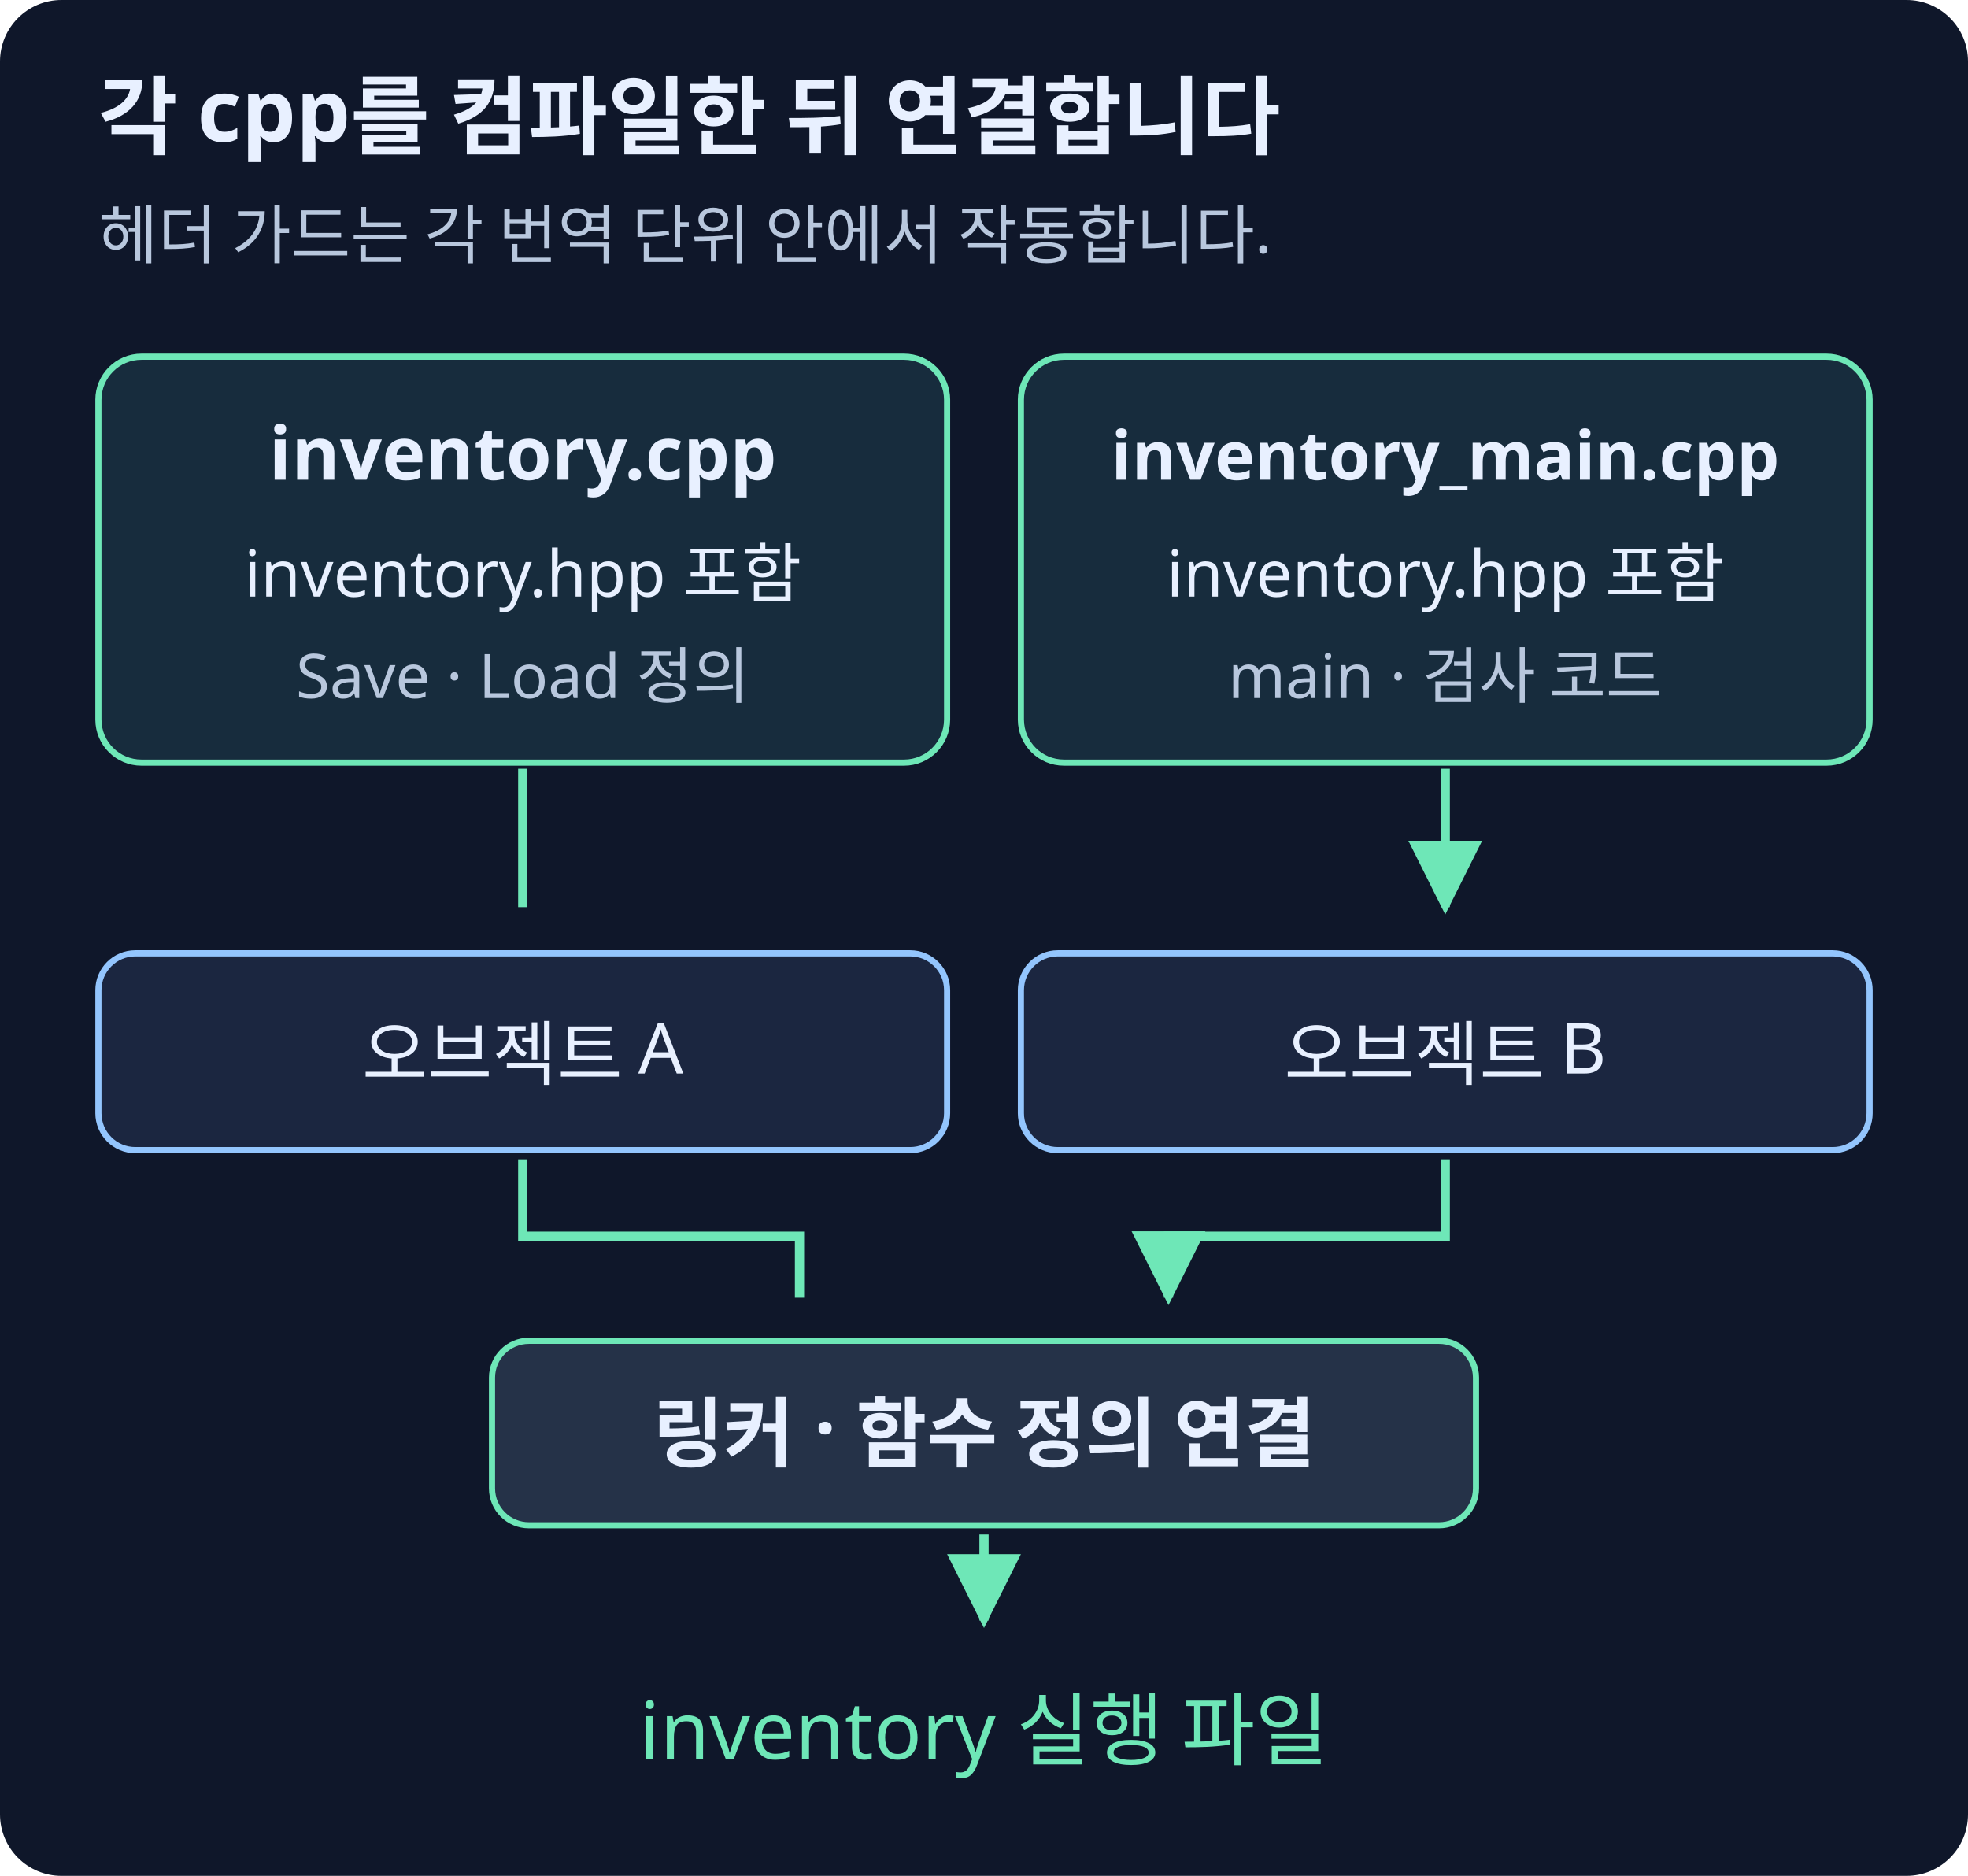
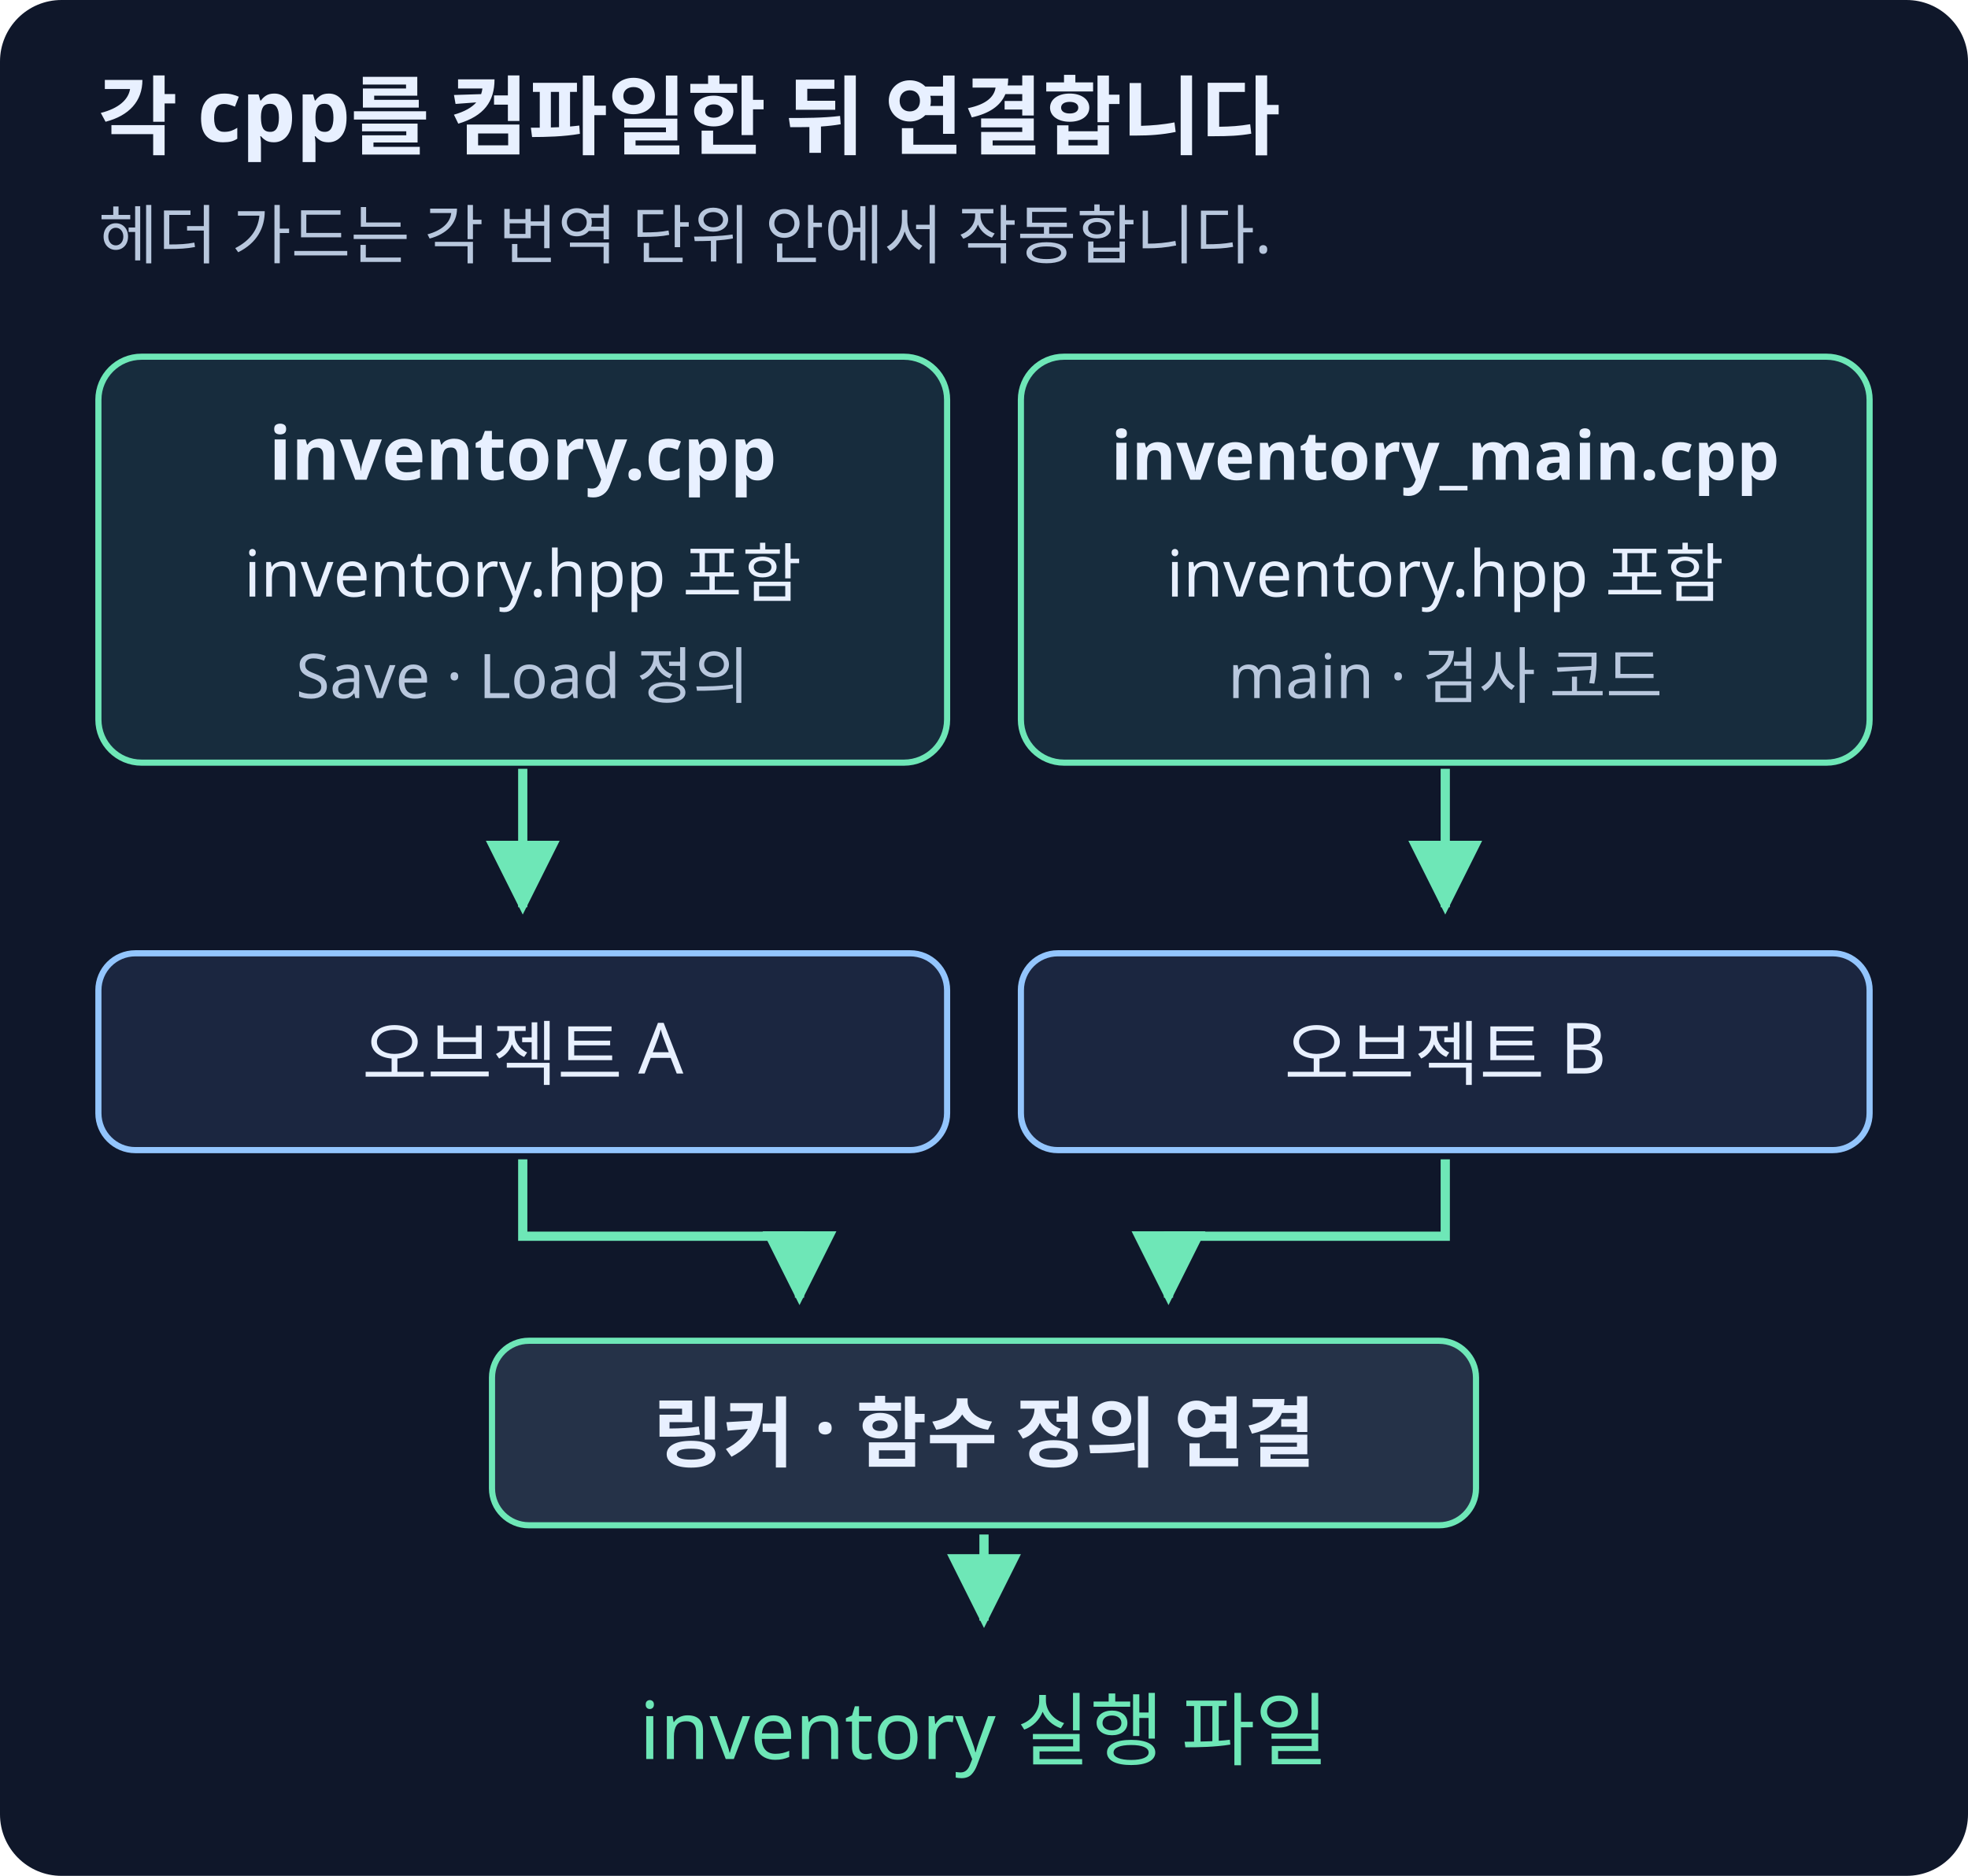
<svg xmlns="http://www.w3.org/2000/svg" width="640" height="610" viewBox="0 0 640 610" role="img" aria-labelledby="title desc">
  <defs>
    <marker id="arrow" viewBox="0 0 10 10" refX="9" refY="5" markerWidth="8" markerHeight="8" orient="auto-start-reverse">
      <path d="M0 0L10 5L0 10Z" fill="#6ee7b7" />
    </marker>
  </defs>
  <rect width="640" height="610" rx="20" fill="#0f172a" />
  <g font-family="Noto Sans KR, Malgun Gothic, sans-serif" fill="#e8f0ff">
    <text x="32" y="48" font-size="28" font-weight="700">각 cpp를 컴파일한 뒤 연결합니다</text>
    <text x="32" y="84" font-size="21" fill="#b8c7dd">헤더 가드는 각 번역 단위 안에서 작동합니다.</text>
    <rect x="32" y="116" width="276" height="132" rx="14" fill="#172c3d" stroke="#6ee7b7" stroke-width="2" />
    <rect x="332" y="116" width="276" height="132" rx="14" fill="#172c3d" stroke="#6ee7b7" stroke-width="2" />
    <text x="170" y="156" text-anchor="middle" font-size="24" font-weight="700">inventory.cpp</text>
    <text x="470" y="156" text-anchor="middle" font-size="22" font-weight="700">inventory_main.cpp</text>
    <text x="170" y="194" text-anchor="middle" font-size="21">inventory.hpp 포함</text>
    <text x="470" y="194" text-anchor="middle" font-size="21">inventory.hpp 포함</text>
    <text x="170" y="227" text-anchor="middle" font-size="20" fill="#b8c7dd">Save · Load 정의</text>
    <text x="470" y="227" text-anchor="middle" font-size="20" fill="#b8c7dd">main · 검사 코드</text>
-     <path d="M170 250V295M470 250V295" stroke="#6ee7b7" stroke-width="3" marker-end="url(#arrow)" />
+     <path d="M170 250V295" stroke="#6ee7b7" stroke-width="3" marker-end="url(#arrow)" />
+     <path d="M470 250V295" stroke="#6ee7b7" stroke-width="3" marker-end="url(#arrow)" />
    <rect x="32" y="310" width="276" height="64" rx="12" fill="#1b2640" stroke="#93c5fd" stroke-width="2" />
    <rect x="332" y="310" width="276" height="64" rx="12" fill="#1b2640" stroke="#93c5fd" stroke-width="2" />
    <text x="170" y="351" text-anchor="middle" font-size="23">오브젝트 A</text>
    <text x="470" y="351" text-anchor="middle" font-size="23">오브젝트 B</text>
-     <path d="M170 377V402H260V422M470 377V402H380V422" stroke="#6ee7b7" stroke-width="3" fill="none" marker-end="url(#arrow)" />
+     <path d="M170 377V402H260V422" stroke="#6ee7b7" stroke-width="3" fill="none" marker-end="url(#arrow)" />
+     <path d="M470 377V402H380V422" stroke="#6ee7b7" stroke-width="3" fill="none" marker-end="url(#arrow)" />
    <rect x="160" y="436" width="320" height="60" rx="12" fill="#253248" stroke="#6ee7b7" stroke-width="2" />
    <text x="320" y="475" text-anchor="middle" font-size="25" font-weight="700">링커 · 함수 정의 연결</text>
    <path d="M320 499V527" stroke="#6ee7b7" stroke-width="3" marker-end="url(#arrow)" />
    <text x="320" y="572" text-anchor="middle" font-size="26" fill="#6ee7b7">inventory 실행 파일</text>
  </g>
</svg>
